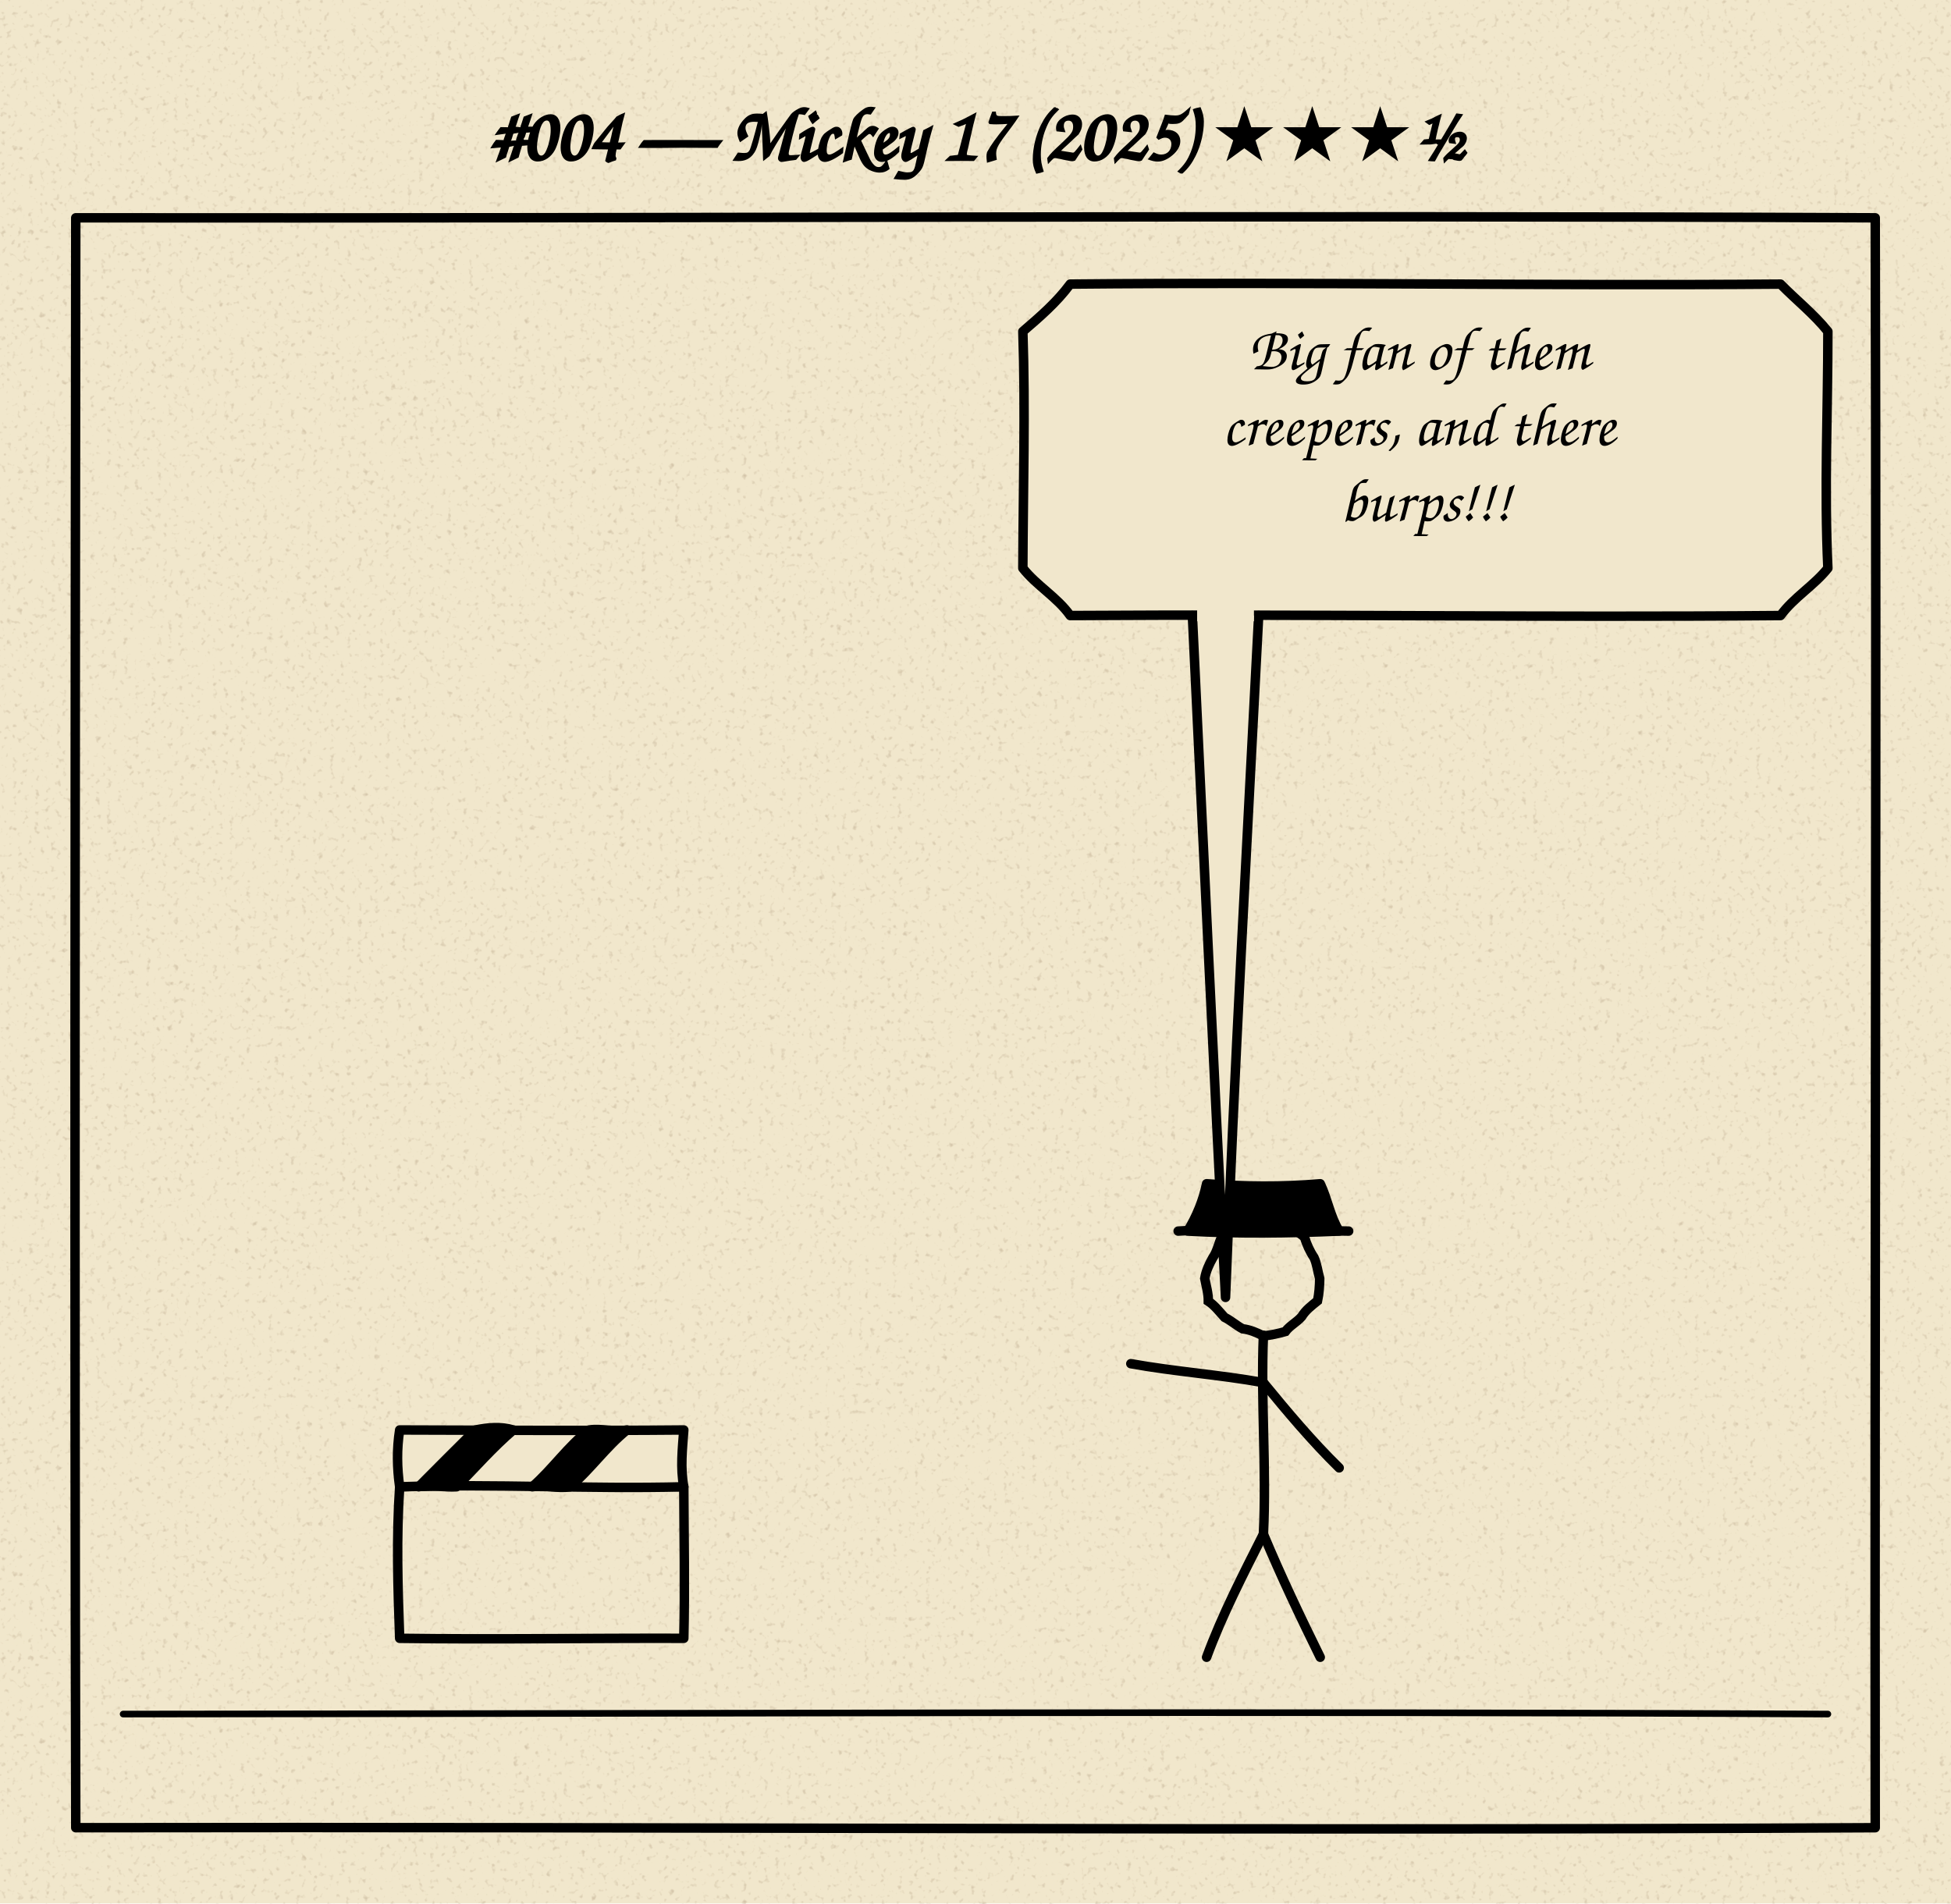
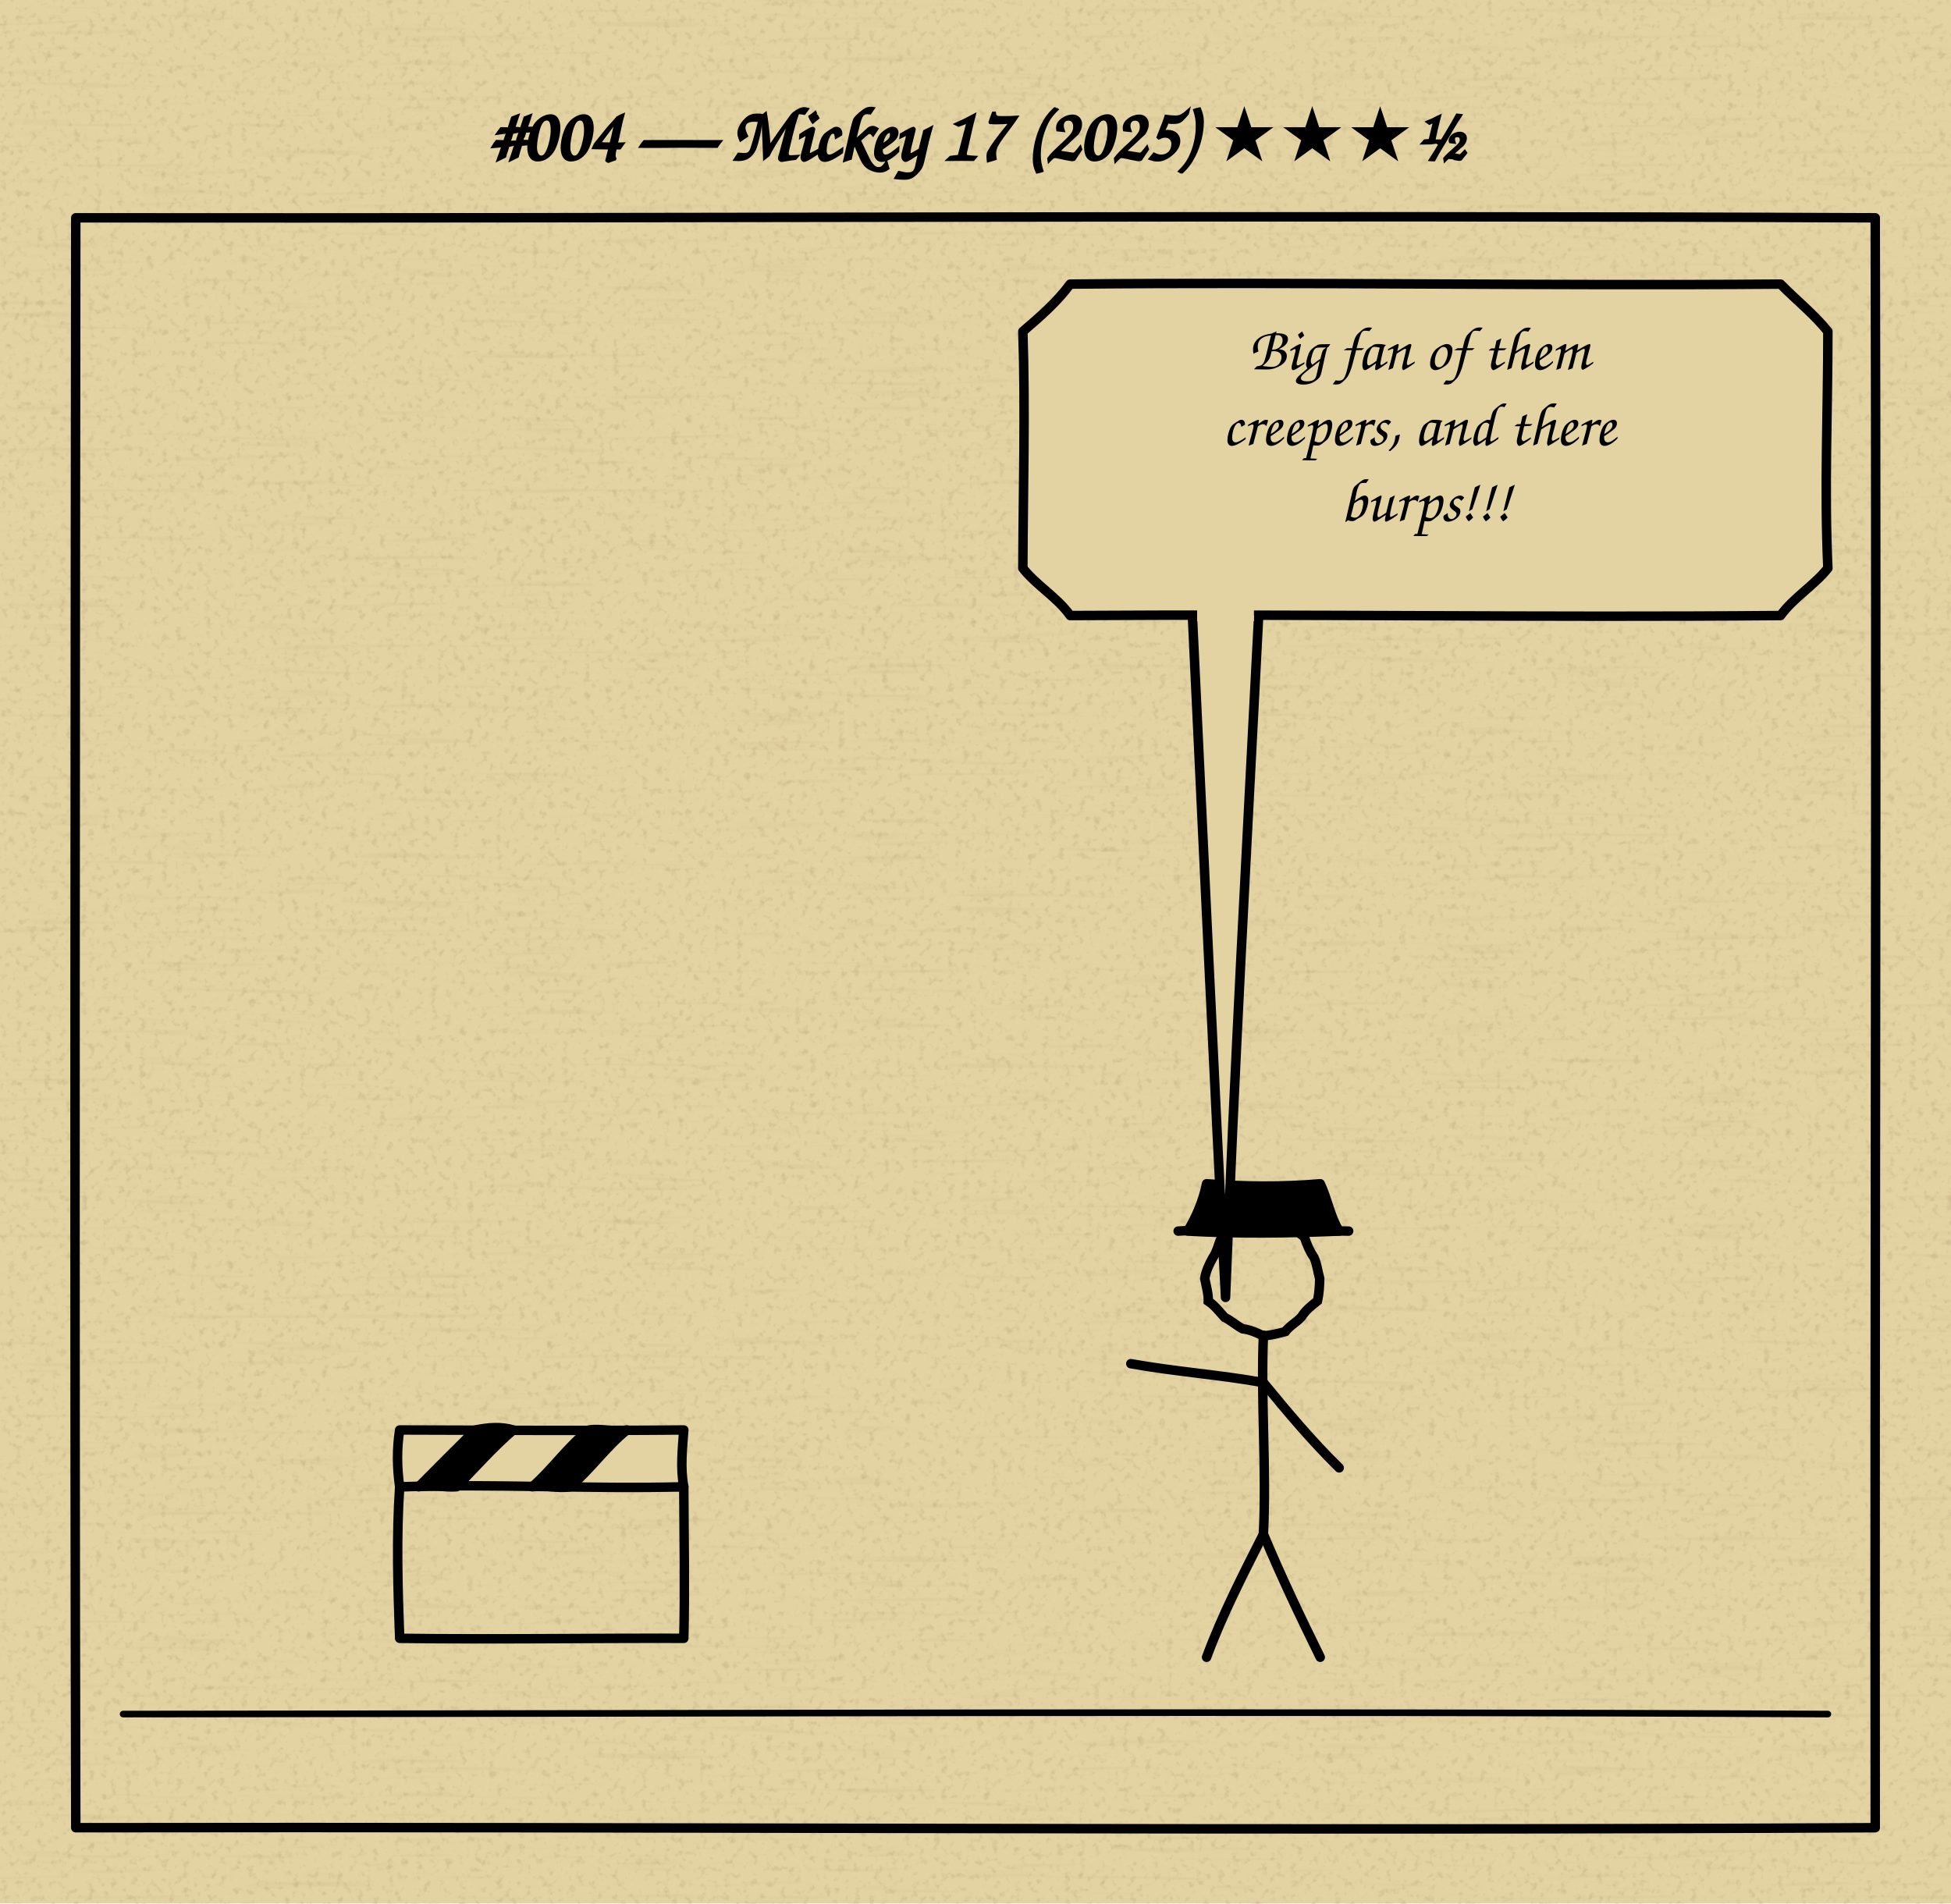
<svg xmlns="http://www.w3.org/2000/svg" viewBox="0 0 412 402" width="412" height="402" role="img" aria-label="#004 — Mickey 17 (2025)">
  <defs>
+     <filter id="fibers" x="0%" y="0%" width="100%" height="100%">
+       <feTurbulence type="fractalNoise" baseFrequency="0.04 0.7" numOctaves="2" stitchTiles="stitch" seed="2" />
+       <feColorMatrix values="0 0 0 0 0.38  0 0 0 0 0.26  0 0 0 0 0.13  0 0 0 -0.7 0.28" />
+     </filter>
    <filter id="grain" x="0%" y="0%" width="100%" height="100%">
-       <feTurbulence type="fractalNoise" baseFrequency="0.85" numOctaves="2" stitchTiles="stitch" seed="5" />
-       <feColorMatrix values="0 0 0 0 0.32  0 0 0 0 0.22  0 0 0 0 0.13  0 0 0 -1.4 0.55" />
+       <feTurbulence type="fractalNoise" baseFrequency="0.65" numOctaves="3" stitchTiles="stitch" seed="5" />
+       <feColorMatrix values="0 0 0 0 0.42  0 0 0 0 0.30  0 0 0 0 0.16  0 0 0 -1.1 0.5" />
    </filter>
  </defs>
-   <rect width="100%" height="100%" fill="#f1e7cc" />
-   <rect width="100%" height="100%" filter="url(#grain)" opacity="0.75" />
+   <rect width="100%" height="100%" fill="#e3d3a2" />
+   <rect width="100%" height="100%" filter="url(#fibers)" opacity="0.55" />
+   <rect width="100%" height="100%" filter="url(#grain)" opacity="0.85" />
  <text x="206.0" y="34" text-anchor="middle" font-family="Comic Neue, Comic Sans MS, cursive" font-size="16" font-weight="700" fill="black">#004 — Mickey 17 (2025) ★★★½</text>
  <g class="panel">
    <path d="M 16.00 46.00 C 142.67 46.15, 269.33 45.44, 396.00 46.00 C 396.32 159.33, 395.86 272.67, 396.00 386.00 C 269.33 386.67, 142.67 385.78, 16.00 386.00 C 15.72 272.67, 15.88 159.33, 16.00 46.00" fill="none" stroke="black" stroke-width="2.0" stroke-linecap="round" stroke-linejoin="round" />
    <path d="M 26.00 362.00 C 146.00 361.91, 266.00 361.37, 386.00 362.00" fill="none" stroke="black" stroke-width="1.4" stroke-linecap="round" />
    <path d="M 84.40 314.00 C 104.40 313.54, 124.40 313.53, 144.40 314.00 C 144.44 324.67, 144.66 335.33, 144.40 346.00 C 124.40 345.94, 104.40 346.27, 84.40 346.00 C 84.01 335.33, 83.68 324.67, 84.40 314.00" fill="none" stroke="black" stroke-width="2.0" stroke-linecap="round" stroke-linejoin="round" />
-     <path d="M 84.40 302.00 C 104.40 302.06, 124.40 302.18, 144.40 302.00 C 144.11 306.00, 143.64 310.00, 144.40 314.00 C 124.40 314.52, 104.40 313.33, 84.40 314.00 C 83.83 310.00, 83.77 306.00, 84.40 302.00" fill="#f1e7cc" stroke="black" stroke-width="2.0" stroke-linecap="round" stroke-linejoin="round" />
+     <path d="M 84.40 302.00 C 104.40 302.06, 124.40 302.18, 144.40 302.00 C 144.11 306.00, 143.64 310.00, 144.40 314.00 C 124.40 314.52, 104.40 313.33, 84.40 314.00 C 83.83 310.00, 83.77 306.00, 84.40 302.00" fill="#e3d3a2" stroke="black" stroke-width="2.0" stroke-linecap="round" stroke-linejoin="round" />
    <path d="M 88.40 314.00 C 92.40 310.00, 96.37 305.97, 100.40 302.00 C 103.07 301.47, 105.73 301.21, 108.40 302.00 C 104.09 305.69, 100.36 309.96, 96.40 314.00 C 93.73 314.18, 91.07 313.44, 88.40 314.00" fill="black" stroke="black" stroke-width="2.0" stroke-linecap="round" stroke-linejoin="round" />
    <path d="M 112.40 314.00 C 116.68 310.28, 119.88 305.48, 124.40 302.00 C 127.07 301.61, 129.73 302.49, 132.40 302.00 C 127.97 305.57, 124.71 310.31, 120.40 314.00 C 117.73 314.45, 115.07 313.54, 112.40 314.00" fill="black" stroke="black" stroke-width="2.0" stroke-linecap="round" stroke-linejoin="round" />
    <path d="M 278.69 270.00 C 278.66 271.59, 278.56 273.17, 278.23 274.73 C 276.99 275.73, 275.71 276.68, 274.87 278.07 C 273.85 279.25, 272.38 279.94, 271.44 281.21 C 269.92 281.65, 268.37 281.97, 266.80 282.15 C 265.40 281.44, 263.98 280.82, 262.40 280.63 C 261.07 279.92, 259.95 278.88, 258.59 278.21 C 257.50 277.03, 256.54 275.71, 255.17 274.82 C 255.19 273.17, 254.71 271.60, 254.41 270.00 C 254.68 268.41, 255.35 266.97, 256.14 265.58 C 257.07 264.26, 257.30 262.63, 258.01 261.21 C 259.51 260.52, 260.86 259.62, 262.00 258.42 C 263.58 258.02, 265.21 257.88, 266.80 257.52 C 268.34 258.11, 270.06 257.77, 271.58 258.47 C 272.71 259.65, 274.33 260.16, 275.48 261.32 C 275.96 262.83, 276.59 264.26, 277.48 265.58 C 278.13 266.98, 278.25 268.54, 278.69 270.00" fill="none" stroke="black" stroke-width="2.0" stroke-linecap="round" />
    <path d="M 250.80 260.00 C 261.47 260.59, 272.13 260.46, 282.80 260.00 C 280.88 256.90, 280.36 253.24, 278.80 250.00 C 270.80 250.69, 262.80 250.61, 254.80 250.00 C 254.07 253.57, 252.69 256.89, 250.80 260.00" fill="black" stroke="black" stroke-width="2.0" stroke-linecap="round" stroke-linejoin="round" />
    <path d="M 248.80 260.00 C 260.80 259.25, 272.80 259.85, 284.80 260.00" fill="none" stroke="black" stroke-width="2.0" stroke-linecap="round" />
    <path d="M 266.80 282.00 C 266.22 296.00, 267.49 310.00, 266.80 324.00" fill="none" stroke="black" stroke-width="2.0" stroke-linecap="round" />
    <path d="M 266.80 292.00 C 257.52 290.32, 248.08 289.68, 238.80 288.00" fill="none" stroke="black" stroke-width="2.0" stroke-linecap="round" />
    <path d="M 266.80 292.00 C 271.90 298.21, 277.05 304.37, 282.80 310.00" fill="none" stroke="black" stroke-width="2.0" stroke-linecap="round" />
    <path d="M 266.80 324.00 C 262.50 332.53, 258.11 341.01, 254.80 350.00" fill="none" stroke="black" stroke-width="2.0" stroke-linecap="round" />
    <path d="M 266.80 324.00 C 270.48 332.82, 274.58 341.43, 278.80 350.00" fill="none" stroke="black" stroke-width="2.0" stroke-linecap="round" />
-     <path d="M 226.00 60.00 C 276.00 59.52, 326.00 60.40, 376.00 60.00 C 379.30 63.37, 383.03 66.30, 386.00 70.00 C 386.01 86.67, 385.22 103.33, 386.00 120.00 C 383.05 123.71, 378.81 126.14, 376.00 130.00 C 326.00 130.44, 276.00 129.67, 226.00 130.00 C 223.23 126.10, 218.94 123.73, 216.00 120.00 C 216.06 103.33, 216.56 86.67, 216.00 70.00 C 219.58 66.92, 223.17 63.84, 226.00 60.00" fill="#f1e7cc" stroke="black" stroke-width="2.0" stroke-linecap="round" stroke-linejoin="round" />
-     <path d="M 251.80 130.00 C 254.11 178.00, 256.29 226.01, 258.80 274.00 C 260.65 225.98, 263.33 177.99, 265.80 130.00" fill="#f1e7cc" stroke="black" stroke-width="2.0" stroke-linecap="round" stroke-linejoin="round" />
-     <line x1="252.8" y1="130" x2="264.8" y2="130" stroke="#f1e7cc" stroke-width="2.4" />
+     <path d="M 226.00 60.00 C 276.00 59.52, 326.00 60.40, 376.00 60.00 C 379.30 63.37, 383.03 66.30, 386.00 70.00 C 386.01 86.67, 385.22 103.33, 386.00 120.00 C 383.05 123.71, 378.81 126.14, 376.00 130.00 C 326.00 130.44, 276.00 129.67, 226.00 130.00 C 223.23 126.10, 218.94 123.73, 216.00 120.00 C 216.06 103.33, 216.56 86.67, 216.00 70.00 C 219.58 66.92, 223.17 63.84, 226.00 60.00" fill="#e3d3a2" stroke="black" stroke-width="2.0" stroke-linecap="round" stroke-linejoin="round" />
+     <path d="M 251.80 130.00 C 254.11 178.00, 256.29 226.01, 258.80 274.00 C 260.65 225.98, 263.33 177.99, 265.80 130.00" fill="#e3d3a2" stroke="black" stroke-width="2.0" stroke-linecap="round" stroke-linejoin="round" />
+     <line x1="252.8" y1="130" x2="264.8" y2="130" stroke="#e3d3a2" stroke-width="2.4" />
    <text x="301.0" y="78.0" text-anchor="middle" font-family="Comic Neue, Comic Sans MS, cursive" font-size="13" fill="black">
      <tspan x="301.0" dy="0">Big fan of them</tspan>
      <tspan x="301.0" dy="16">creepers, and there</tspan>
      <tspan x="301.0" dy="16">burps!!!</tspan>
    </text>
  </g>
</svg>
